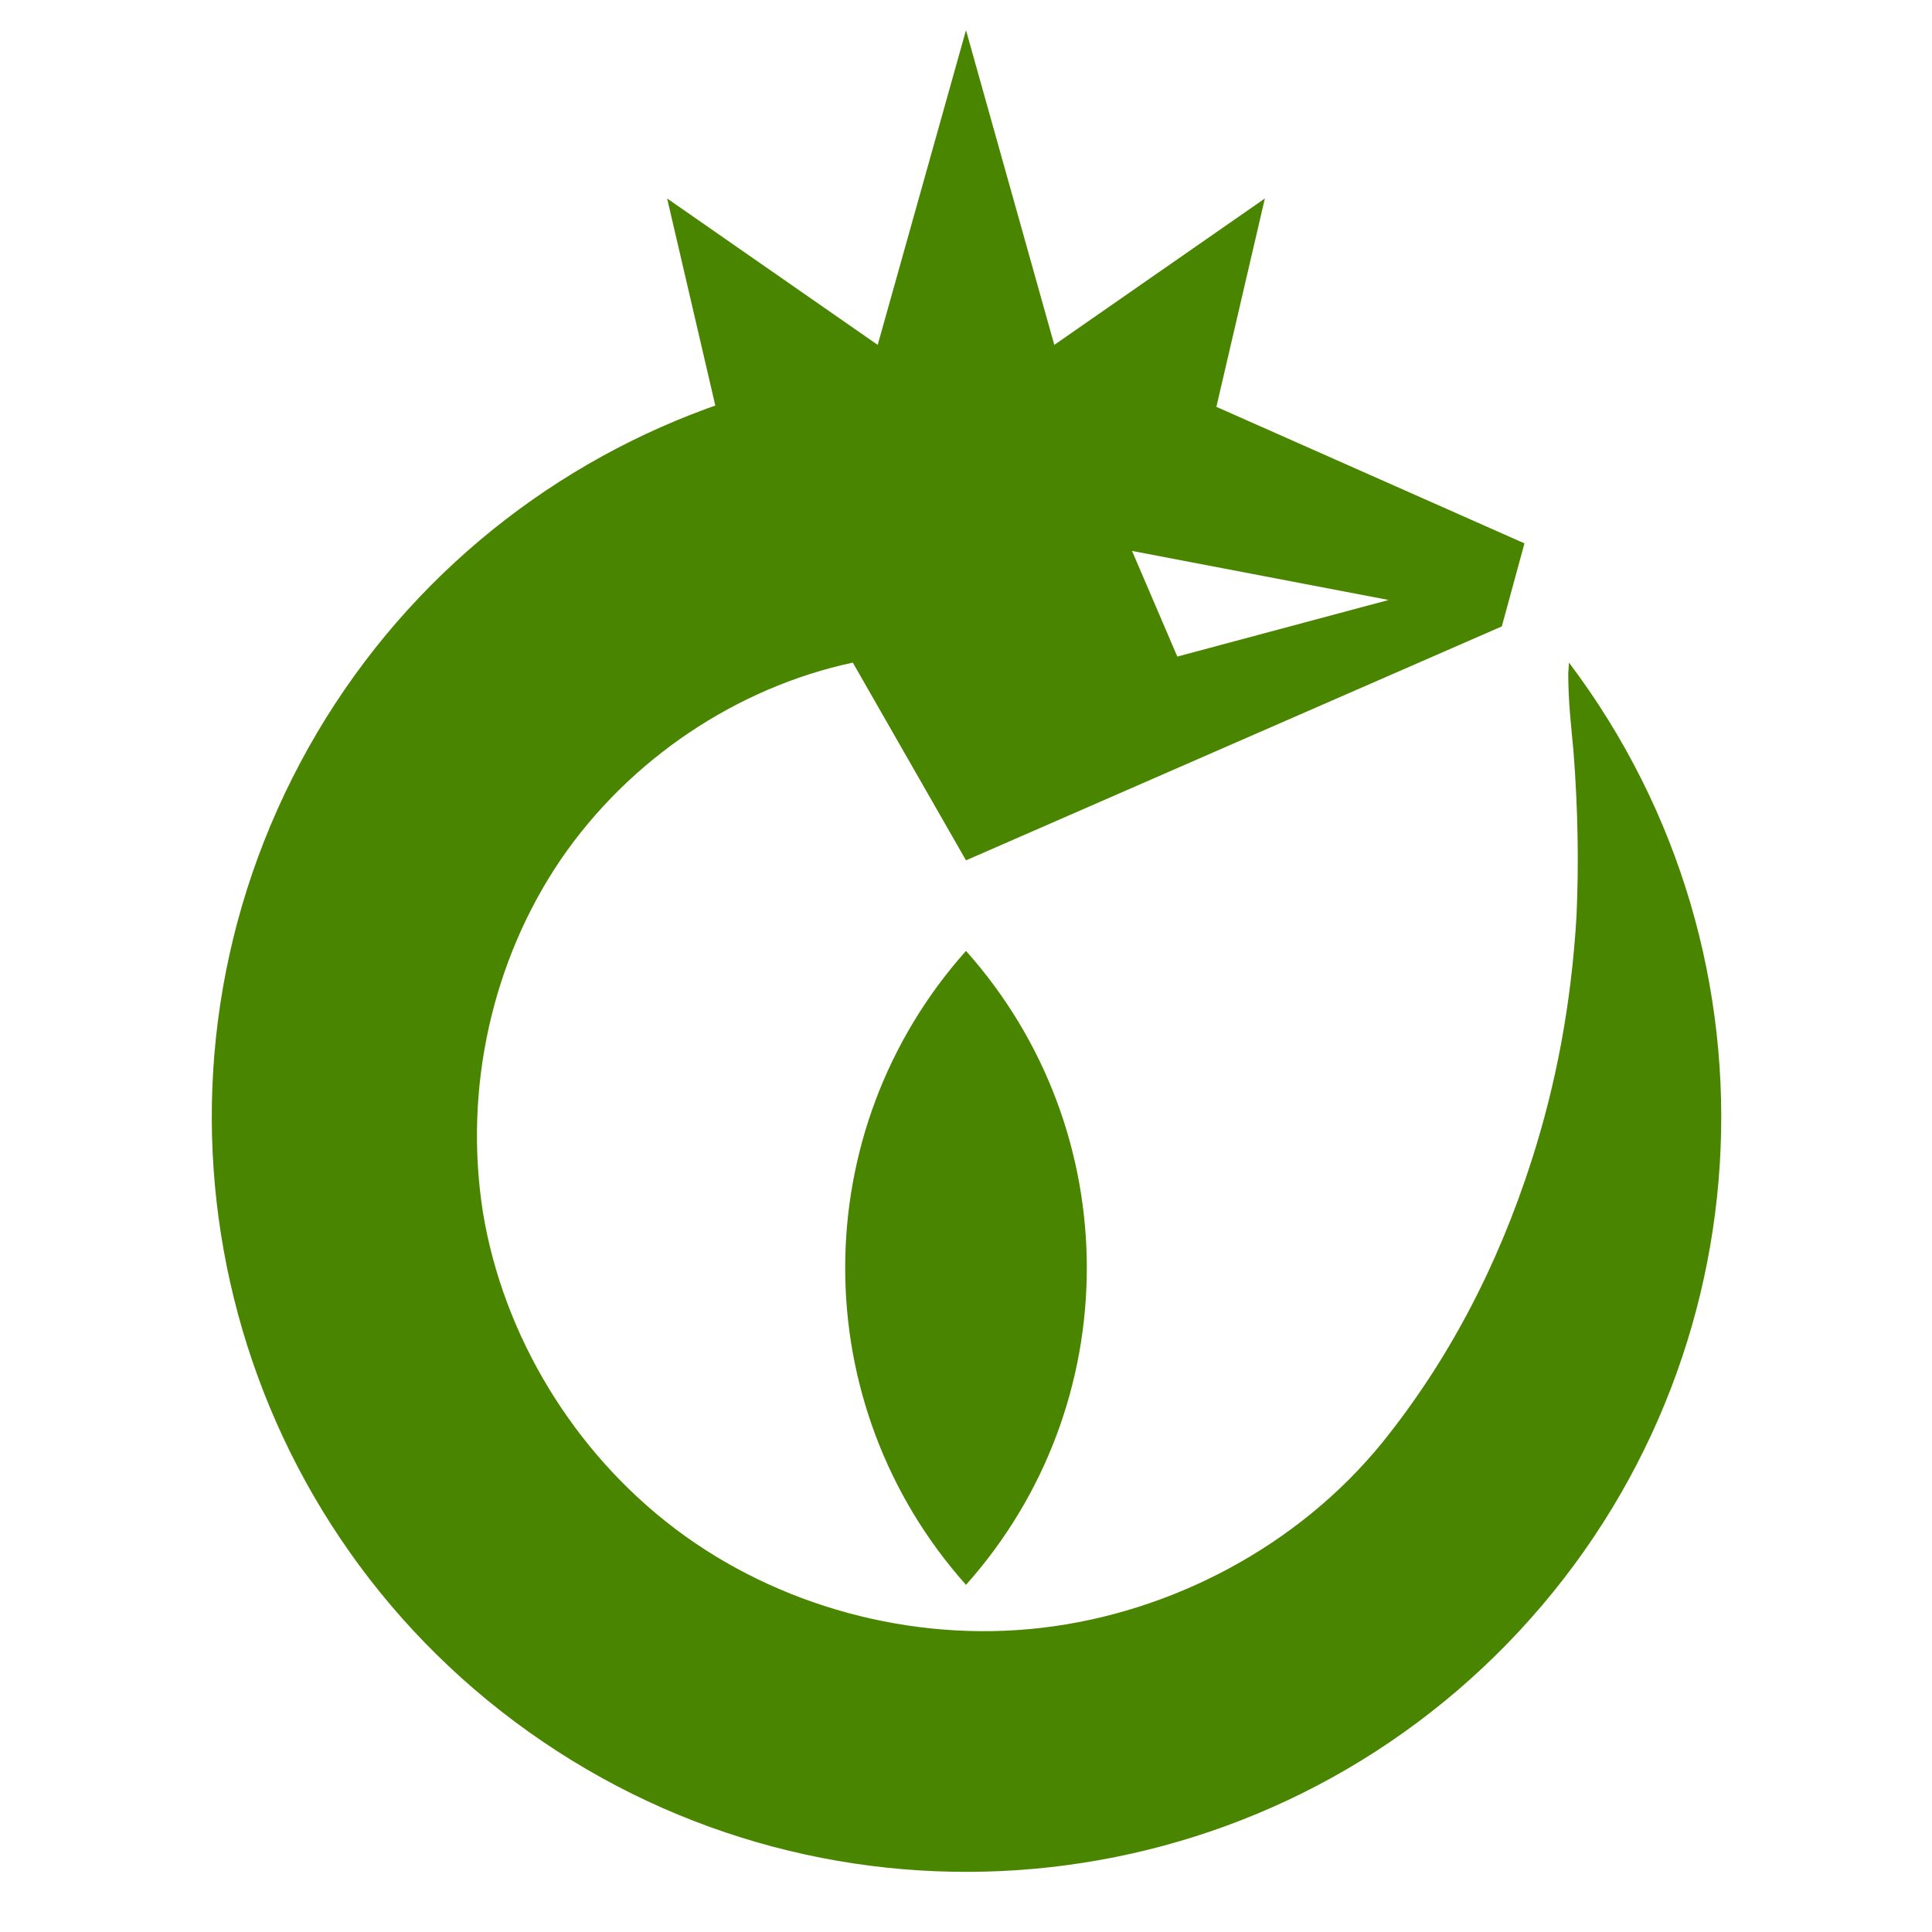
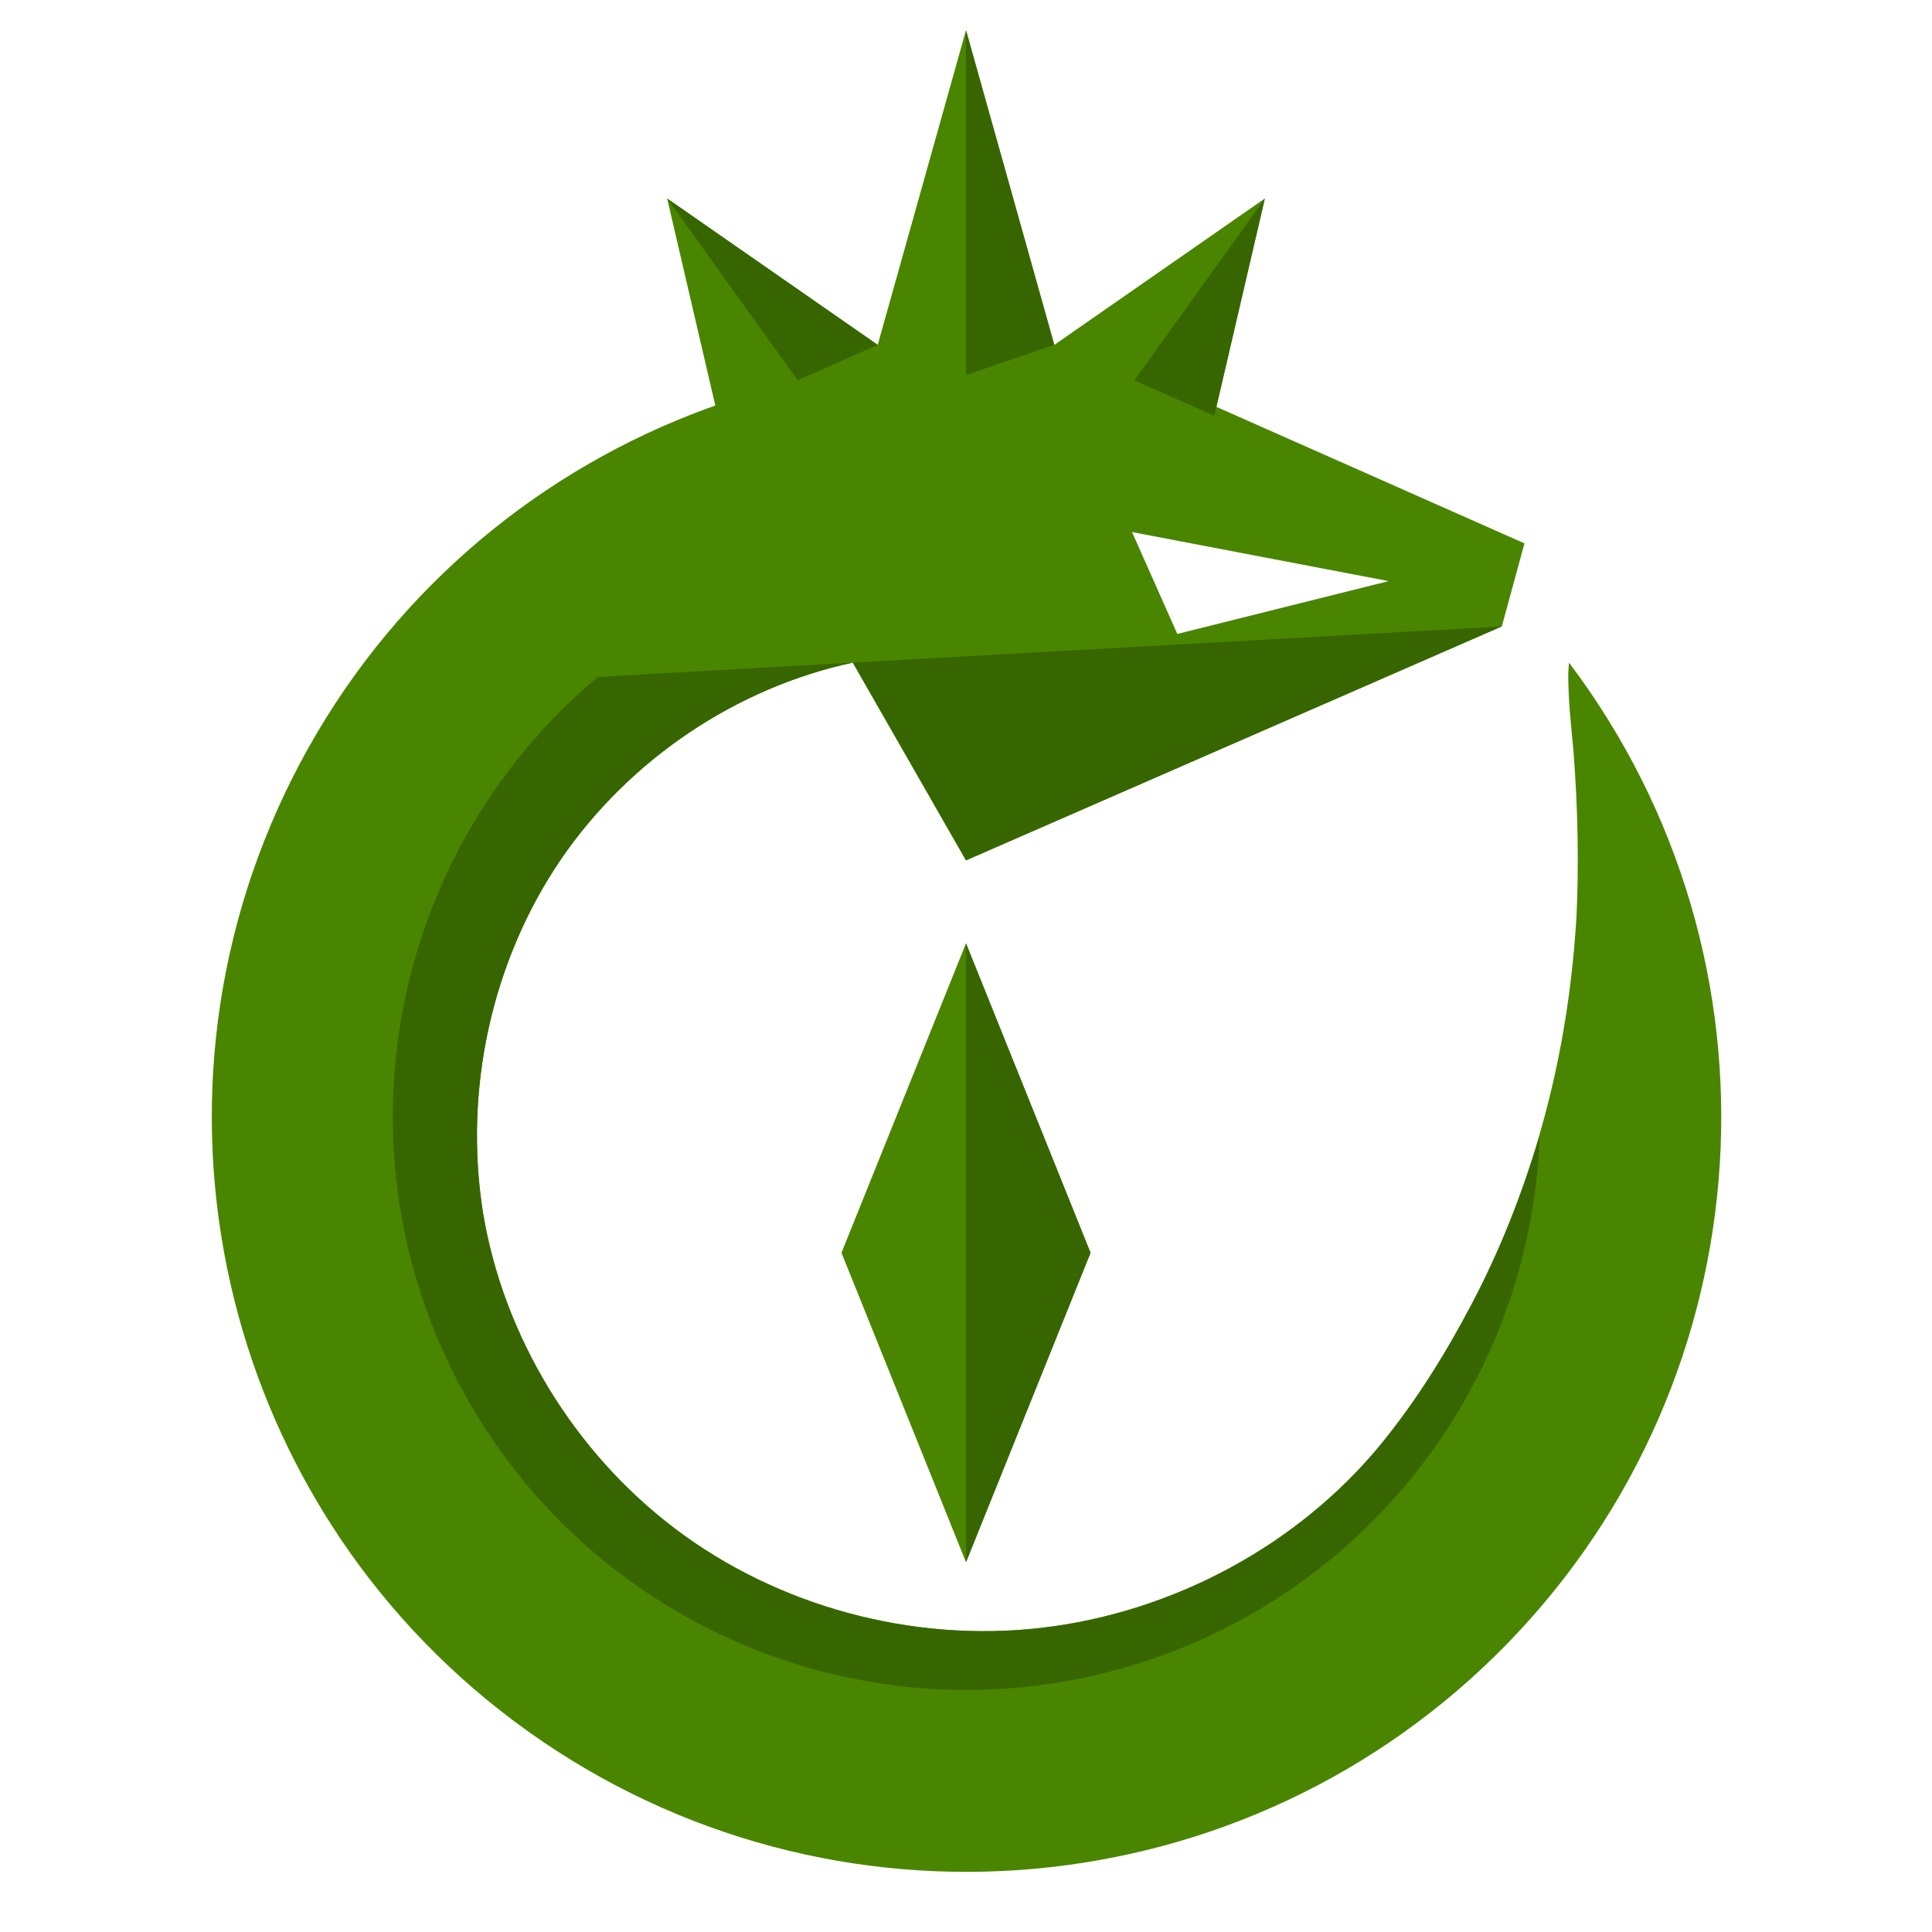
<svg xmlns="http://www.w3.org/2000/svg" viewBox="0 0 256 256" role="img" aria-label="basilisk">
  <g fill="#4A8500">
-     <path fill-rule="evenodd" d="M158.9 52.9 A100 100 0 1 0 207.9 87.8 L207.8 89.2 C207.8 93 208.2 96.3 208.5 99.6 C209.1 107.4 209.2 114.6 208.9 121.3 C208.2 133.3 206.1 143.9 203 153.6 C198.4 168 191.8 180.4 183.2 191.1 C172 204.9 155.2 213.7 138 215.7 C120.8 217.7 103 212.8 89.5 202.6 C76 192.4 66.7 177 64 160.7 C61.4 144.3 65.2 127.3 74.3 113.9 C83.4 100.6 97.6 91.1 113 87.8 L128 114 L199 83 L202 72 Z M150 73 L184 79.5 L156 87 Z" />
+     <path fill-rule="evenodd" d="M158.9 52.9 A100 100 0 1 0 207.9 87.8 L207.8 89.2 C207.8 93 208.2 96.3 208.5 99.6 C209.1 107.4 209.2 114.6 208.9 121.3 C208.2 133.3 206.1 143.9 203 153.6 C198.4 168 191.8 180.4 183.2 191.1 C172 204.9 155.2 213.7 138 215.7 C120.8 217.7 103 212.8 89.5 202.6 C76 192.4 66.7 177 64 160.7 C61.4 144.3 65.2 127.3 74.3 113.9 C83.4 100.6 97.6 91.1 113 87.8 L128 114 L199 83 L202 72 Z M150 70.5 L184 77 L156 84 Z" />
    <path d="M95.1 55.1 L88.4 26.3 L116.3 45.7 L128 4 L139.7 45.7 L167.6 26.3 L160.9 55.1 Z" />
-     <path d="M128 126 A63.1 63.1 0 0 1 128 210 A63.1 63.1 0 0 1 128 126 Z" />
+     <path d="M128 125 L144.5 166 L128 207 L111.5 166 Z" />
  </g>
+   <path fill="#376600" d="M199 83 L113 87.8 C97.6 91.1 83.4 100.6 74.3 113.9 C65.2 127.3 61.4 144.3 64 160.7 C66.7 177 76 192.4 89.5 202.6 C103 212.8 120.8 217.7 138 215.7 C155.2 213.7 172 204.9 183.2 191.1 C187.8 185.4 191.7 179.1 195.2 172.4 C198.7 165.7 201.6 158.5 204 150.6 A76 76 0 1 1 79.2 89.7 L113 87.8 L128 114 Z M88.4 26.3 L116.3 45.7 L105.7 50.4 Z M128 4 L139.7 45.7 L128 49.7 Z M167.6 26.3 L160.9 55.1 L150.3 50.4 Z M128 125 L144.5 166 L128 207 Z" />
</svg>
